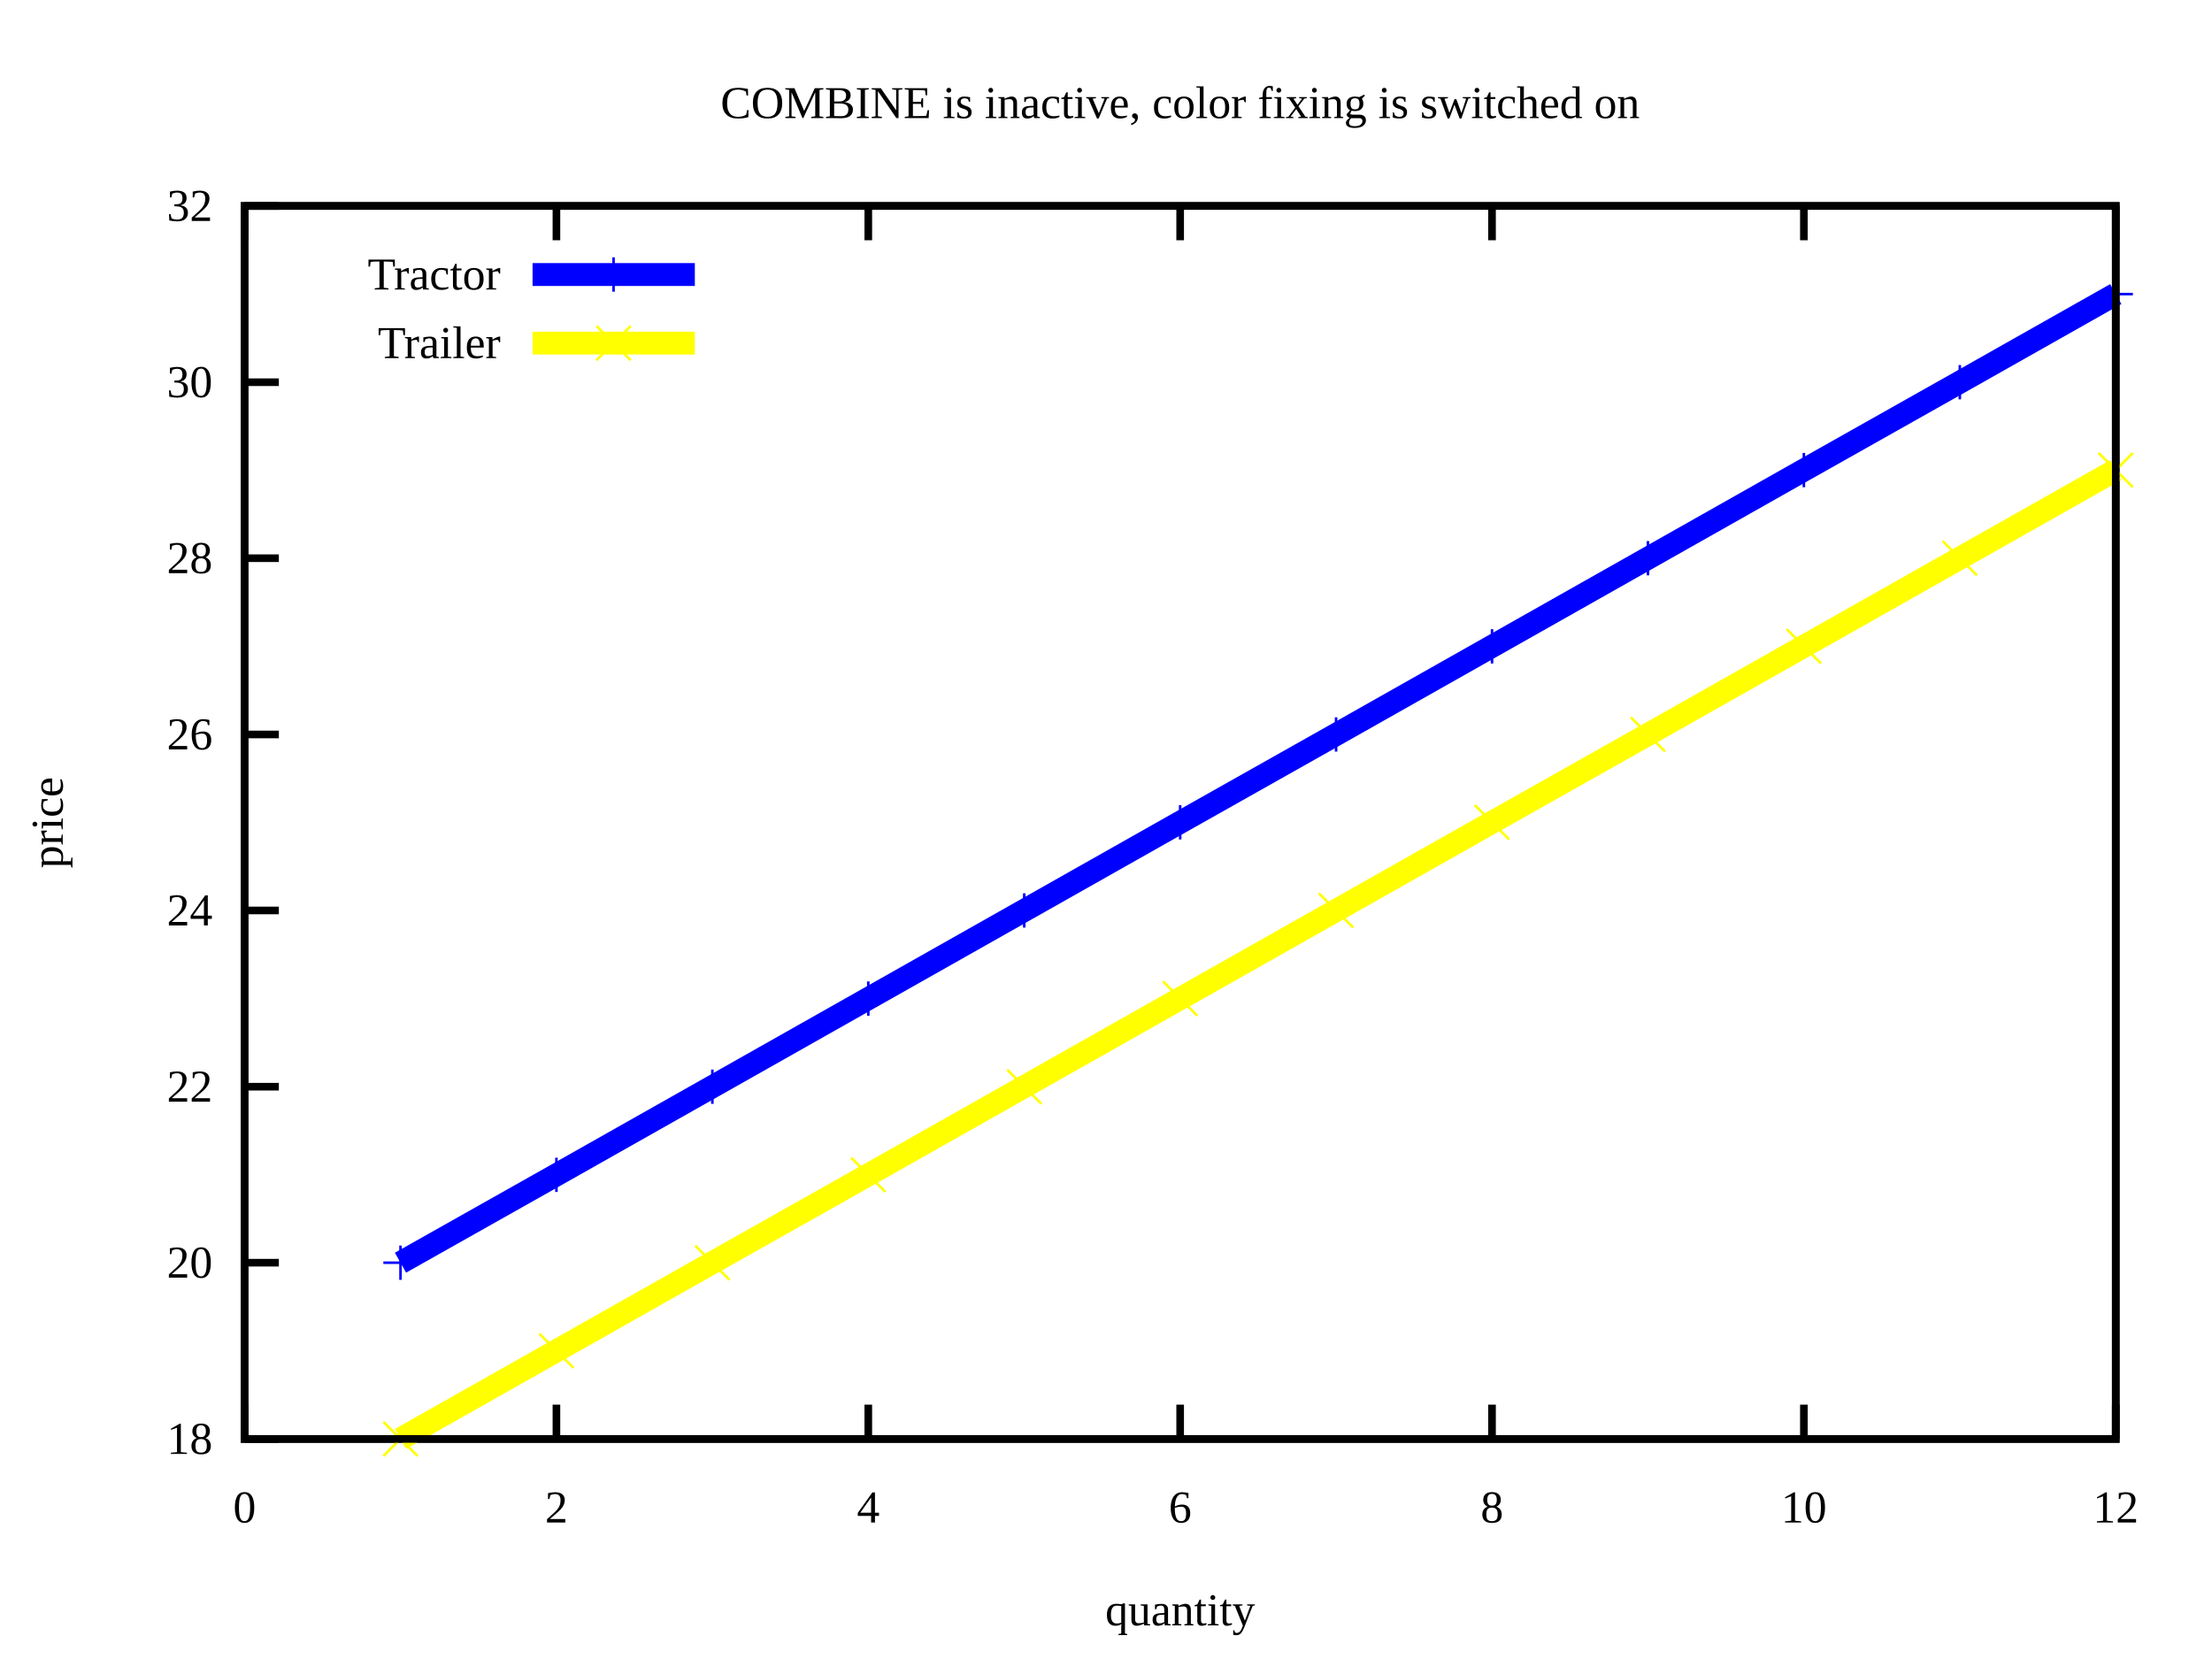
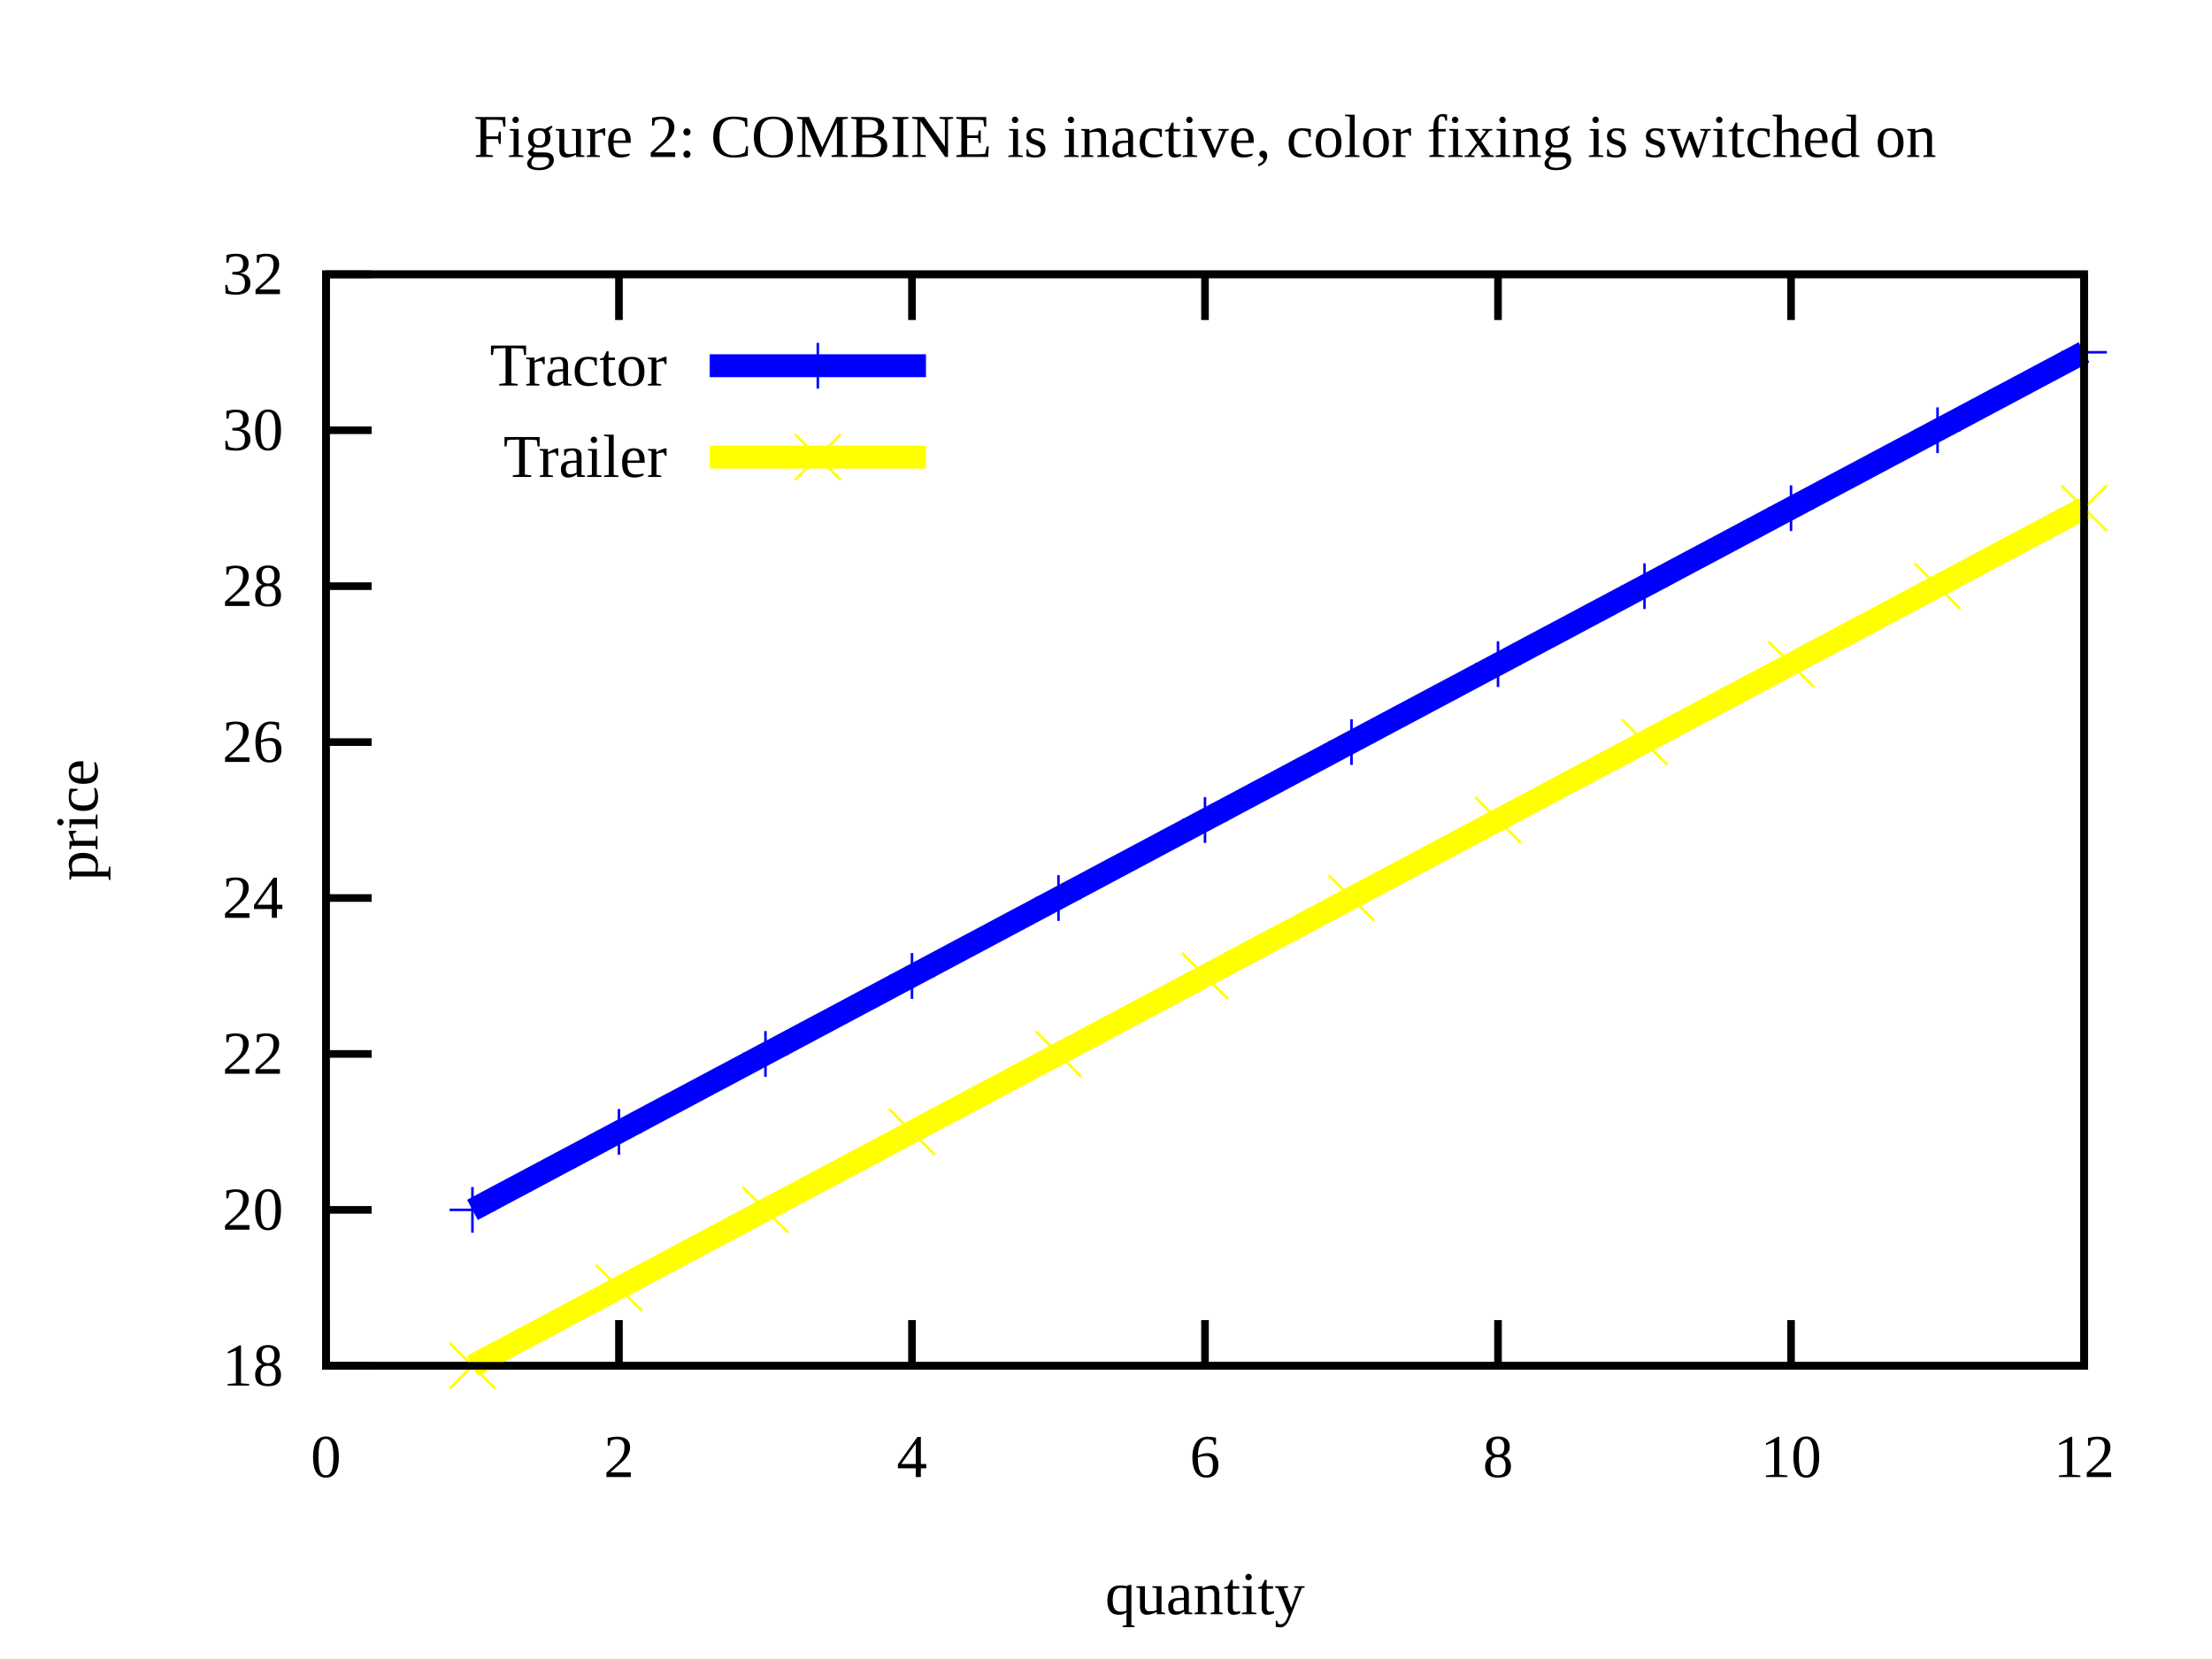
<svg xmlns="http://www.w3.org/2000/svg" xmlns:xlink="http://www.w3.org/1999/xlink" width="871" height="653" viewBox="0 0 871 653">
  <g id="gnuplot_canvas">
    <rect x="0" y="0" width="871" height="653" fill="none" />
    <defs>
-       <circle id="gpDot" r="0.5" stroke-width="0.5" />
-       <path id="gpPt0" stroke-width="0.148" stroke="currentColor" d="M-1,0 h2 M0,-1 v2" />
-       <path id="gpPt1" stroke-width="0.148" stroke="currentColor" d="M-1,-1 L1,1 M1,-1 L-1,1" />
-       <path id="gpPt2" stroke-width="0.148" stroke="currentColor" d="M-1,0 L1,0 M0,-1 L0,1 M-1,-1 L1,1 M-1,1 L1,-1" />
-       <rect id="gpPt3" stroke-width="0.148" stroke="currentColor" x="-1" y="-1" width="2" height="2" />
-       <rect id="gpPt4" stroke-width="0.148" stroke="currentColor" fill="currentColor" x="-1" y="-1" width="2" height="2" />
-       <circle id="gpPt5" stroke-width="0.148" stroke="currentColor" cx="0" cy="0" r="1" />
+       <circle id="gpDot" r="0.5" stroke-width="0.5" stroke="currentColor" />
+       <path id="gpPt0" stroke-width="0.111" stroke="currentColor" d="M-1,0 h2 M0,-1 v2" />
+       <path id="gpPt1" stroke-width="0.111" stroke="currentColor" d="M-1,-1 L1,1 M1,-1 L-1,1" />
+       <path id="gpPt2" stroke-width="0.111" stroke="currentColor" d="M-1,0 L1,0 M0,-1 L0,1 M-1,-1 L1,1 M-1,1 L1,-1" />
+       <rect id="gpPt3" stroke-width="0.111" stroke="currentColor" x="-1" y="-1" width="2" height="2" />
+       <rect id="gpPt4" stroke-width="0.111" stroke="currentColor" fill="currentColor" x="-1" y="-1" width="2" height="2" />
+       <circle id="gpPt5" stroke-width="0.111" stroke="currentColor" cx="0" cy="0" r="1" />
      <use xlink:href="#gpPt5" id="gpPt6" fill="currentColor" stroke="none" />
-       <path id="gpPt7" stroke-width="0.148" stroke="currentColor" d="M0,-1.33 L-1.33,0.67 L1.33,0.67 z" />
+       <path id="gpPt7" stroke-width="0.111" stroke="currentColor" d="M0,-1.33 L-1.33,0.67 L1.33,0.67 z" />
      <use xlink:href="#gpPt7" id="gpPt8" fill="currentColor" stroke="none" />
      <use xlink:href="#gpPt7" id="gpPt9" stroke="currentColor" transform="rotate(180)" />
      <use xlink:href="#gpPt9" id="gpPt10" fill="currentColor" stroke="none" />
      <use xlink:href="#gpPt3" id="gpPt11" stroke="currentColor" transform="rotate(45)" />
      <use xlink:href="#gpPt11" id="gpPt12" fill="currentColor" stroke="none" />
-       <path id="gpPt13" stroke-width="0.148" stroke="currentColor" d="M0,1.330 L1.265,0.411 L0.782,-1.067 L-0.782,-1.076 L-1.265,0.411 z" />
+       <path id="gpPt13" stroke-width="0.111" stroke="currentColor" d="M0,1.330 L1.265,0.411 L0.782,-1.067 L-0.782,-1.076 L-1.265,0.411 z" />
      <use xlink:href="#gpPt13" id="gpPt14" fill="currentColor" stroke="none" />
      <filter id="textbox" filterUnits="objectBoundingBox" x="0" y="0" height="1" width="1">
        <feFlood flood-color="white" flood-opacity="1" result="bgnd" />
        <feComposite in="SourceGraphic" in2="bgnd" operator="atop" />
      </filter>
      <filter id="greybox" filterUnits="objectBoundingBox" x="0" y="0" height="1" width="1">
        <feFlood flood-color="lightgrey" flood-opacity="1" result="grey" />
        <feComposite in="SourceGraphic" in2="grey" operator="atop" />
      </filter>
    </defs>
    <g fill="none" color="white" stroke="currentColor" stroke-width="3.00" stroke-linecap="butt" stroke-linejoin="miter">
</g>
    <g fill="none" color="black" stroke="currentColor" stroke-width="3.00" stroke-linecap="butt" stroke-linejoin="miter">
-       <path stroke="black" d="M96.3,566.6 L109.8,566.6  " />
-       <g transform="translate(83.7,572.5)" stroke="none" fill="black" font-family="Times New Roman" font-size="18.00" text-anchor="end">
+       <path stroke="black" d="M128.34,537.80 L146.34,537.80  " />
+       <g transform="translate(111.55,545.60)" stroke="none" fill="black" font-family="Times New Roman" font-size="24.00" text-anchor="end">
        <text>
          <tspan font-family="Times New Roman"> 18</tspan>
        </text>
      </g>
    </g>
    <g fill="none" color="black" stroke="currentColor" stroke-width="3.00" stroke-linecap="butt" stroke-linejoin="miter">
-       <path stroke="black" d="M96.3,497.2 L109.8,497.2  " />
-       <g transform="translate(83.7,503.1)" stroke="none" fill="black" font-family="Times New Roman" font-size="18.00" text-anchor="end">
+       <path stroke="black" d="M128.34,476.40 L146.34,476.40  " />
+       <g transform="translate(111.55,484.20)" stroke="none" fill="black" font-family="Times New Roman" font-size="24.00" text-anchor="end">
        <text>
          <tspan font-family="Times New Roman"> 20</tspan>
        </text>
      </g>
    </g>
    <g fill="none" color="black" stroke="currentColor" stroke-width="3.00" stroke-linecap="butt" stroke-linejoin="miter">
-       <path stroke="black" d="M96.3,427.9 L109.8,427.9  " />
-       <g transform="translate(83.7,433.8)" stroke="none" fill="black" font-family="Times New Roman" font-size="18.00" text-anchor="end">
+       <path stroke="black" d="M128.34,415.00 L146.34,415.00  " />
+       <g transform="translate(111.55,422.80)" stroke="none" fill="black" font-family="Times New Roman" font-size="24.00" text-anchor="end">
        <text>
          <tspan font-family="Times New Roman"> 22</tspan>
        </text>
      </g>
    </g>
    <g fill="none" color="black" stroke="currentColor" stroke-width="3.00" stroke-linecap="butt" stroke-linejoin="miter">
-       <path stroke="black" d="M96.3,358.5 L109.8,358.5  " />
-       <g transform="translate(83.7,364.4)" stroke="none" fill="black" font-family="Times New Roman" font-size="18.00" text-anchor="end">
+       <path stroke="black" d="M128.34,353.60 L146.34,353.60  " />
+       <g transform="translate(111.55,361.40)" stroke="none" fill="black" font-family="Times New Roman" font-size="24.00" text-anchor="end">
        <text>
          <tspan font-family="Times New Roman"> 24</tspan>
        </text>
      </g>
    </g>
    <g fill="none" color="black" stroke="currentColor" stroke-width="3.00" stroke-linecap="butt" stroke-linejoin="miter">
-       <path stroke="black" d="M96.3,289.2 L109.8,289.2  " />
-       <g transform="translate(83.7,295.1)" stroke="none" fill="black" font-family="Times New Roman" font-size="18.00" text-anchor="end">
+       <path stroke="black" d="M128.34,292.21 L146.34,292.21  " />
+       <g transform="translate(111.55,300.01)" stroke="none" fill="black" font-family="Times New Roman" font-size="24.00" text-anchor="end">
        <text>
          <tspan font-family="Times New Roman"> 26</tspan>
        </text>
      </g>
    </g>
    <g fill="none" color="black" stroke="currentColor" stroke-width="3.00" stroke-linecap="butt" stroke-linejoin="miter">
-       <path stroke="black" d="M96.3,219.8 L109.8,219.8  " />
-       <g transform="translate(83.7,225.7)" stroke="none" fill="black" font-family="Times New Roman" font-size="18.00" text-anchor="end">
+       <path stroke="black" d="M128.34,230.81 L146.34,230.81  " />
+       <g transform="translate(111.55,238.61)" stroke="none" fill="black" font-family="Times New Roman" font-size="24.00" text-anchor="end">
        <text>
          <tspan font-family="Times New Roman"> 28</tspan>
        </text>
      </g>
    </g>
    <g fill="none" color="black" stroke="currentColor" stroke-width="3.00" stroke-linecap="butt" stroke-linejoin="miter">
-       <path stroke="black" d="M96.3,150.5 L109.8,150.5  " />
-       <g transform="translate(83.7,156.4)" stroke="none" fill="black" font-family="Times New Roman" font-size="18.00" text-anchor="end">
+       <path stroke="black" d="M128.34,169.41 L146.34,169.41  " />
+       <g transform="translate(111.55,177.21)" stroke="none" fill="black" font-family="Times New Roman" font-size="24.00" text-anchor="end">
        <text>
          <tspan font-family="Times New Roman"> 30</tspan>
        </text>
      </g>
    </g>
    <g fill="none" color="black" stroke="currentColor" stroke-width="3.00" stroke-linecap="butt" stroke-linejoin="miter">
-       <path stroke="black" d="M96.3,81.1 L109.8,81.1  " />
-       <g transform="translate(83.7,87.0)" stroke="none" fill="black" font-family="Times New Roman" font-size="18.00" text-anchor="end">
+       <path stroke="black" d="M128.34,108.01 L146.34,108.01  " />
+       <g transform="translate(111.55,115.81)" stroke="none" fill="black" font-family="Times New Roman" font-size="24.00" text-anchor="end">
        <text>
          <tspan font-family="Times New Roman"> 32</tspan>
        </text>
      </g>
    </g>
    <g fill="none" color="black" stroke="currentColor" stroke-width="3.00" stroke-linecap="butt" stroke-linejoin="miter">
-       <path stroke="black" d="M96.3,566.6 L96.3,553.1 M96.3,81.1 L96.3,94.6  " />
-       <g transform="translate(96.3,599.5)" stroke="none" fill="black" font-family="Times New Roman" font-size="18.00" text-anchor="middle">
+       <path stroke="black" d="M128.34,537.80 L128.34,519.80 M128.34,108.01 L128.34,126.01  " />
+       <g transform="translate(128.34,581.60)" stroke="none" fill="black" font-family="Times New Roman" font-size="24.00" text-anchor="middle">
        <text>
          <tspan font-family="Times New Roman"> 0</tspan>
        </text>
      </g>
    </g>
    <g fill="none" color="black" stroke="currentColor" stroke-width="3.00" stroke-linecap="butt" stroke-linejoin="miter">
-       <path stroke="black" d="M219.1,566.6 L219.1,553.1 M219.1,81.1 L219.1,94.6  " />
-       <g transform="translate(219.1,599.5)" stroke="none" fill="black" font-family="Times New Roman" font-size="18.00" text-anchor="middle">
+       <path stroke="black" d="M243.72,537.80 L243.72,519.80 M243.72,108.01 L243.72,126.01  " />
+       <g transform="translate(243.72,581.60)" stroke="none" fill="black" font-family="Times New Roman" font-size="24.00" text-anchor="middle">
        <text>
          <tspan font-family="Times New Roman"> 2</tspan>
        </text>
      </g>
    </g>
    <g fill="none" color="black" stroke="currentColor" stroke-width="3.00" stroke-linecap="butt" stroke-linejoin="miter">
-       <path stroke="black" d="M341.9,566.6 L341.9,553.1 M341.9,81.1 L341.9,94.6  " />
-       <g transform="translate(341.9,599.5)" stroke="none" fill="black" font-family="Times New Roman" font-size="18.00" text-anchor="middle">
+       <path stroke="black" d="M359.10,537.80 L359.10,519.80 M359.10,108.01 L359.10,126.01  " />
+       <g transform="translate(359.10,581.60)" stroke="none" fill="black" font-family="Times New Roman" font-size="24.00" text-anchor="middle">
        <text>
          <tspan font-family="Times New Roman"> 4</tspan>
        </text>
      </g>
    </g>
    <g fill="none" color="black" stroke="currentColor" stroke-width="3.00" stroke-linecap="butt" stroke-linejoin="miter">
-       <path stroke="black" d="M464.7,566.6 L464.7,553.1 M464.7,81.1 L464.7,94.6  " />
-       <g transform="translate(464.7,599.5)" stroke="none" fill="black" font-family="Times New Roman" font-size="18.00" text-anchor="middle">
+       <path stroke="black" d="M474.48,537.80 L474.48,519.80 M474.48,108.01 L474.48,126.01  " />
+       <g transform="translate(474.48,581.60)" stroke="none" fill="black" font-family="Times New Roman" font-size="24.00" text-anchor="middle">
        <text>
          <tspan font-family="Times New Roman"> 6</tspan>
        </text>
      </g>
    </g>
    <g fill="none" color="black" stroke="currentColor" stroke-width="3.00" stroke-linecap="butt" stroke-linejoin="miter">
-       <path stroke="black" d="M587.5,566.6 L587.5,553.1 M587.5,81.1 L587.5,94.6  " />
-       <g transform="translate(587.5,599.5)" stroke="none" fill="black" font-family="Times New Roman" font-size="18.00" text-anchor="middle">
+       <path stroke="black" d="M589.86,537.80 L589.86,519.80 M589.86,108.01 L589.86,126.01  " />
+       <g transform="translate(589.86,581.60)" stroke="none" fill="black" font-family="Times New Roman" font-size="24.00" text-anchor="middle">
        <text>
          <tspan font-family="Times New Roman"> 8</tspan>
        </text>
      </g>
    </g>
    <g fill="none" color="black" stroke="currentColor" stroke-width="3.00" stroke-linecap="butt" stroke-linejoin="miter">
-       <path stroke="black" d="M710.3,566.6 L710.3,553.1 M710.3,81.1 L710.3,94.6  " />
-       <g transform="translate(710.3,599.5)" stroke="none" fill="black" font-family="Times New Roman" font-size="18.00" text-anchor="middle">
+       <path stroke="black" d="M705.24,537.80 L705.24,519.80 M705.24,108.01 L705.24,126.01  " />
+       <g transform="translate(705.24,581.60)" stroke="none" fill="black" font-family="Times New Roman" font-size="24.00" text-anchor="middle">
        <text>
          <tspan font-family="Times New Roman"> 10</tspan>
        </text>
      </g>
    </g>
    <g fill="none" color="black" stroke="currentColor" stroke-width="3.00" stroke-linecap="butt" stroke-linejoin="miter">
-       <path stroke="black" d="M833.1,566.6 L833.1,553.1 M833.1,81.1 L833.1,94.6  " />
-       <g transform="translate(833.1,599.5)" stroke="none" fill="black" font-family="Times New Roman" font-size="18.00" text-anchor="middle">
+       <path stroke="black" d="M820.62,537.80 L820.62,519.80 M820.62,108.01 L820.62,126.01  " />
+       <g transform="translate(820.62,581.60)" stroke="none" fill="black" font-family="Times New Roman" font-size="24.00" text-anchor="middle">
        <text>
          <tspan font-family="Times New Roman"> 12</tspan>
        </text>
      </g>
    </g>
    <g fill="none" color="black" stroke="currentColor" stroke-width="3.00" stroke-linecap="butt" stroke-linejoin="miter">
</g>
    <g fill="none" color="black" stroke="currentColor" stroke-width="3.00" stroke-linecap="butt" stroke-linejoin="miter">
-       <path stroke="black" d="M96.3,81.1 L96.3,566.6 L833.1,566.6 L833.1,81.1 L96.3,81.1 Z  " />
-     </g>
-     <g fill="none" color="black" stroke="currentColor" stroke-width="3.00" stroke-linecap="butt" stroke-linejoin="miter">
-       <g transform="translate(24.7,323.9) rotate(270)" stroke="none" fill="black" font-family="Times New Roman" font-size="18.00" text-anchor="middle">
+       <path stroke="black" d="M128.34,108.01 L128.34,537.80 L820.62,537.80 L820.62,108.01 L128.34,108.01 Z  " />
+     </g>
+     <g fill="none" color="black" stroke="currentColor" stroke-width="3.00" stroke-linecap="butt" stroke-linejoin="miter">
+       <g transform="translate(38.38,322.91) rotate(270)" stroke="none" fill="black" font-family="Times New Roman" font-size="24.00" text-anchor="middle">
        <text>
          <tspan font-family="Times New Roman">price</tspan>
        </text>
      </g>
    </g>
    <g fill="none" color="black" stroke="currentColor" stroke-width="3.00" stroke-linecap="butt" stroke-linejoin="miter">
-       <g transform="translate(464.7,640.0)" stroke="none" fill="black" font-family="Times New Roman" font-size="18.00" text-anchor="middle">
+       <g transform="translate(474.48,635.60)" stroke="none" fill="black" font-family="Times New Roman" font-size="24.00" text-anchor="middle">
        <text>
          <tspan font-family="Times New Roman">quantity</tspan>
        </text>
      </g>
    </g>
    <g fill="none" color="black" stroke="currentColor" stroke-width="3.00" stroke-linecap="butt" stroke-linejoin="miter">
-       <g transform="translate(464.7,46.5)" stroke="none" fill="black" font-family="Times New Roman" font-size="18.00" text-anchor="middle">
-         <text>
-           <tspan font-family="Times New Roman">COMBINE is inactive, color fixing is switched on</tspan>
-         </text>
-       </g>
-     </g>
+ </g>
    <g id="gnuplot_plot_1">
-       <g fill="none" color="white" stroke="black" stroke-width="9.00" stroke-linecap="butt" stroke-linejoin="miter">
- </g>
-       <g fill="none" color="black" stroke="currentColor" stroke-width="9.00" stroke-linecap="butt" stroke-linejoin="miter">
-         <g transform="translate(197.1,114.0)" stroke="none" fill="black" font-family="Times New Roman" font-size="18.00" text-anchor="end">
+       <g fill="none" color="white" stroke="currentColor" stroke-width="9.00" stroke-linecap="butt" stroke-linejoin="miter">
+ </g>
+       <g fill="none" color="black" stroke="currentColor" stroke-width="9.00" stroke-linecap="butt" stroke-linejoin="miter">
+         <g transform="translate(262.66,151.81)" stroke="none" fill="black" font-family="Times New Roman" font-size="24.00" text-anchor="end">
          <text>
            <tspan font-family="Times New Roman">Tractor</tspan>
          </text>
        </g>
      </g>
      <g fill="none" color="black" stroke="currentColor" stroke-width="9.00" stroke-linecap="butt" stroke-linejoin="miter">
-         <path stroke="rgb(  0,   0, 255)" d="M209.7,108.1 L273.6,108.1 M157.7,497.2 L219.1,462.6 L280.5,427.9 L341.9,393.2 L403.3,358.5 L464.7,323.8   L526.1,289.2 L587.5,254.5 L648.9,219.8 L710.3,185.1 L771.7,150.5 L833.1,115.8  " />
-         <use xlink:href="#gpPt0" transform="translate(157.7,497.2) scale(6.75)" color="rgb(  0,   0, 255)" />
-         <use xlink:href="#gpPt0" transform="translate(219.1,462.6) scale(6.75)" color="rgb(  0,   0, 255)" />
-         <use xlink:href="#gpPt0" transform="translate(280.5,427.9) scale(6.75)" color="rgb(  0,   0, 255)" />
-         <use xlink:href="#gpPt0" transform="translate(341.9,393.2) scale(6.75)" color="rgb(  0,   0, 255)" />
-         <use xlink:href="#gpPt0" transform="translate(403.3,358.5) scale(6.75)" color="rgb(  0,   0, 255)" />
-         <use xlink:href="#gpPt0" transform="translate(464.7,323.8) scale(6.75)" color="rgb(  0,   0, 255)" />
-         <use xlink:href="#gpPt0" transform="translate(526.1,289.2) scale(6.75)" color="rgb(  0,   0, 255)" />
-         <use xlink:href="#gpPt0" transform="translate(587.5,254.5) scale(6.75)" color="rgb(  0,   0, 255)" />
-         <use xlink:href="#gpPt0" transform="translate(648.9,219.8) scale(6.75)" color="rgb(  0,   0, 255)" />
-         <use xlink:href="#gpPt0" transform="translate(710.3,185.1) scale(6.75)" color="rgb(  0,   0, 255)" />
-         <use xlink:href="#gpPt0" transform="translate(771.7,150.5) scale(6.75)" color="rgb(  0,   0, 255)" />
-         <use xlink:href="#gpPt0" transform="translate(833.1,115.8) scale(6.75)" color="rgb(  0,   0, 255)" />
-         <use xlink:href="#gpPt0" transform="translate(241.6,108.1) scale(6.75)" color="rgb(  0,   0, 255)" />
+         <path stroke="rgb(  0,   0, 255)" d="M279.45,144.01 L364.61,144.01 M186.03,476.40 L243.72,445.70 L301.41,415.00 L359.10,384.30 L416.79,353.60 L474.48,322.90   L532.17,292.21 L589.86,261.51 L647.55,230.81 L705.24,200.11 L762.93,169.41 L820.62,138.71  " />
+         <use xlink:href="#gpPt0" transform="translate(186.03,476.40) scale(9.00)" color="rgb(  0,   0, 255)" />
+         <use xlink:href="#gpPt0" transform="translate(243.72,445.70) scale(9.00)" color="rgb(  0,   0, 255)" />
+         <use xlink:href="#gpPt0" transform="translate(301.41,415.00) scale(9.00)" color="rgb(  0,   0, 255)" />
+         <use xlink:href="#gpPt0" transform="translate(359.10,384.30) scale(9.00)" color="rgb(  0,   0, 255)" />
+         <use xlink:href="#gpPt0" transform="translate(416.79,353.60) scale(9.00)" color="rgb(  0,   0, 255)" />
+         <use xlink:href="#gpPt0" transform="translate(474.48,322.90) scale(9.00)" color="rgb(  0,   0, 255)" />
+         <use xlink:href="#gpPt0" transform="translate(532.17,292.21) scale(9.00)" color="rgb(  0,   0, 255)" />
+         <use xlink:href="#gpPt0" transform="translate(589.86,261.51) scale(9.00)" color="rgb(  0,   0, 255)" />
+         <use xlink:href="#gpPt0" transform="translate(647.55,230.81) scale(9.00)" color="rgb(  0,   0, 255)" />
+         <use xlink:href="#gpPt0" transform="translate(705.24,200.11) scale(9.00)" color="rgb(  0,   0, 255)" />
+         <use xlink:href="#gpPt0" transform="translate(762.93,169.41) scale(9.00)" color="rgb(  0,   0, 255)" />
+         <use xlink:href="#gpPt0" transform="translate(820.62,138.71) scale(9.00)" color="rgb(  0,   0, 255)" />
+         <use xlink:href="#gpPt0" transform="translate(322.03,144.01) scale(9.00)" color="rgb(  0,   0, 255)" />
      </g>
    </g>
    <g id="gnuplot_plot_2">
      <g fill="none" color="black" stroke="currentColor" stroke-width="9.00" stroke-linecap="butt" stroke-linejoin="miter">
-         <g transform="translate(197.1,141.0)" stroke="none" fill="black" font-family="Times New Roman" font-size="18.00" text-anchor="end">
+         <g transform="translate(262.66,187.81)" stroke="none" fill="black" font-family="Times New Roman" font-size="24.00" text-anchor="end">
          <text>
            <tspan font-family="Times New Roman">Trailer</tspan>
          </text>
        </g>
      </g>
      <g fill="none" color="black" stroke="currentColor" stroke-width="9.00" stroke-linecap="butt" stroke-linejoin="miter">
-         <path stroke="rgb(255, 255,   0)" d="M209.7,135.1 L273.6,135.1 M157.7,566.6 L219.1,531.9 L280.5,497.2 L341.9,462.6 L403.3,427.9 L464.7,393.2   L526.1,358.5 L587.5,323.8 L648.9,289.2 L710.3,254.5 L771.7,219.8 L833.1,185.1  " />
-         <use xlink:href="#gpPt1" transform="translate(157.7,566.6) scale(6.75)" color="rgb(255, 255,   0)" />
-         <use xlink:href="#gpPt1" transform="translate(219.1,531.9) scale(6.75)" color="rgb(255, 255,   0)" />
-         <use xlink:href="#gpPt1" transform="translate(280.5,497.2) scale(6.75)" color="rgb(255, 255,   0)" />
-         <use xlink:href="#gpPt1" transform="translate(341.9,462.6) scale(6.75)" color="rgb(255, 255,   0)" />
-         <use xlink:href="#gpPt1" transform="translate(403.3,427.9) scale(6.75)" color="rgb(255, 255,   0)" />
-         <use xlink:href="#gpPt1" transform="translate(464.7,393.2) scale(6.75)" color="rgb(255, 255,   0)" />
-         <use xlink:href="#gpPt1" transform="translate(526.1,358.5) scale(6.75)" color="rgb(255, 255,   0)" />
-         <use xlink:href="#gpPt1" transform="translate(587.5,323.8) scale(6.75)" color="rgb(255, 255,   0)" />
-         <use xlink:href="#gpPt1" transform="translate(648.9,289.2) scale(6.75)" color="rgb(255, 255,   0)" />
-         <use xlink:href="#gpPt1" transform="translate(710.3,254.5) scale(6.75)" color="rgb(255, 255,   0)" />
-         <use xlink:href="#gpPt1" transform="translate(771.7,219.8) scale(6.75)" color="rgb(255, 255,   0)" />
-         <use xlink:href="#gpPt1" transform="translate(833.1,185.1) scale(6.75)" color="rgb(255, 255,   0)" />
-         <use xlink:href="#gpPt1" transform="translate(241.6,135.1) scale(6.75)" color="rgb(255, 255,   0)" />
+         <path stroke="rgb(255, 255,   0)" d="M279.45,180.01 L364.61,180.01 M186.03,537.80 L243.72,507.10 L301.41,476.40 L359.10,445.70 L416.79,415.00 L474.48,384.30   L532.17,353.60 L589.86,322.90 L647.55,292.21 L705.24,261.51 L762.93,230.81 L820.62,200.11  " />
+         <use xlink:href="#gpPt1" transform="translate(186.03,537.80) scale(9.00)" color="rgb(255, 255,   0)" />
+         <use xlink:href="#gpPt1" transform="translate(243.72,507.10) scale(9.00)" color="rgb(255, 255,   0)" />
+         <use xlink:href="#gpPt1" transform="translate(301.41,476.40) scale(9.00)" color="rgb(255, 255,   0)" />
+         <use xlink:href="#gpPt1" transform="translate(359.10,445.70) scale(9.00)" color="rgb(255, 255,   0)" />
+         <use xlink:href="#gpPt1" transform="translate(416.79,415.00) scale(9.00)" color="rgb(255, 255,   0)" />
+         <use xlink:href="#gpPt1" transform="translate(474.48,384.30) scale(9.00)" color="rgb(255, 255,   0)" />
+         <use xlink:href="#gpPt1" transform="translate(532.17,353.60) scale(9.00)" color="rgb(255, 255,   0)" />
+         <use xlink:href="#gpPt1" transform="translate(589.86,322.90) scale(9.00)" color="rgb(255, 255,   0)" />
+         <use xlink:href="#gpPt1" transform="translate(647.55,292.21) scale(9.00)" color="rgb(255, 255,   0)" />
+         <use xlink:href="#gpPt1" transform="translate(705.24,261.51) scale(9.00)" color="rgb(255, 255,   0)" />
+         <use xlink:href="#gpPt1" transform="translate(762.93,230.81) scale(9.00)" color="rgb(255, 255,   0)" />
+         <use xlink:href="#gpPt1" transform="translate(820.62,200.11) scale(9.00)" color="rgb(255, 255,   0)" />
+         <use xlink:href="#gpPt1" transform="translate(322.03,180.01) scale(9.00)" color="rgb(255, 255,   0)" />
      </g>
    </g>
    <g fill="none" color="white" stroke="rgb(255, 255,   0)" stroke-width="6.00" stroke-linecap="butt" stroke-linejoin="miter">
</g>
    <g fill="none" color="black" stroke="currentColor" stroke-width="6.00" stroke-linecap="butt" stroke-linejoin="miter">
</g>
    <g fill="none" color="black" stroke="black" stroke-width="3.00" stroke-linecap="butt" stroke-linejoin="miter">
</g>
    <g fill="none" color="black" stroke="currentColor" stroke-width="3.00" stroke-linecap="butt" stroke-linejoin="miter">
-       <path stroke="black" d="M96.3,81.1 L96.3,566.6 L833.1,566.6 L833.1,81.1 L96.3,81.1 Z  " />
+       <path stroke="black" d="M128.34,108.01 L128.34,537.80 L820.62,537.80 L820.62,108.01 L128.34,108.01 Z  " />
+     </g>
+     <g fill="none" color="black" stroke="currentColor" stroke-width="3.00" stroke-linecap="butt" stroke-linejoin="miter">
+       <g transform="translate(474.48,61.81)" stroke="none" fill="black" font-family="Times New Roman" font-size="24.00" text-anchor="middle">
+         <text>
+           <tspan font-family="Times New Roman">Figure 2: COMBINE is inactive, color fixing is switched on</tspan>
+         </text>
+       </g>
    </g>
    <g fill="none" color="black" stroke="currentColor" stroke-width="3.00" stroke-linecap="butt" stroke-linejoin="miter">
</g>
  </g>
</svg>
